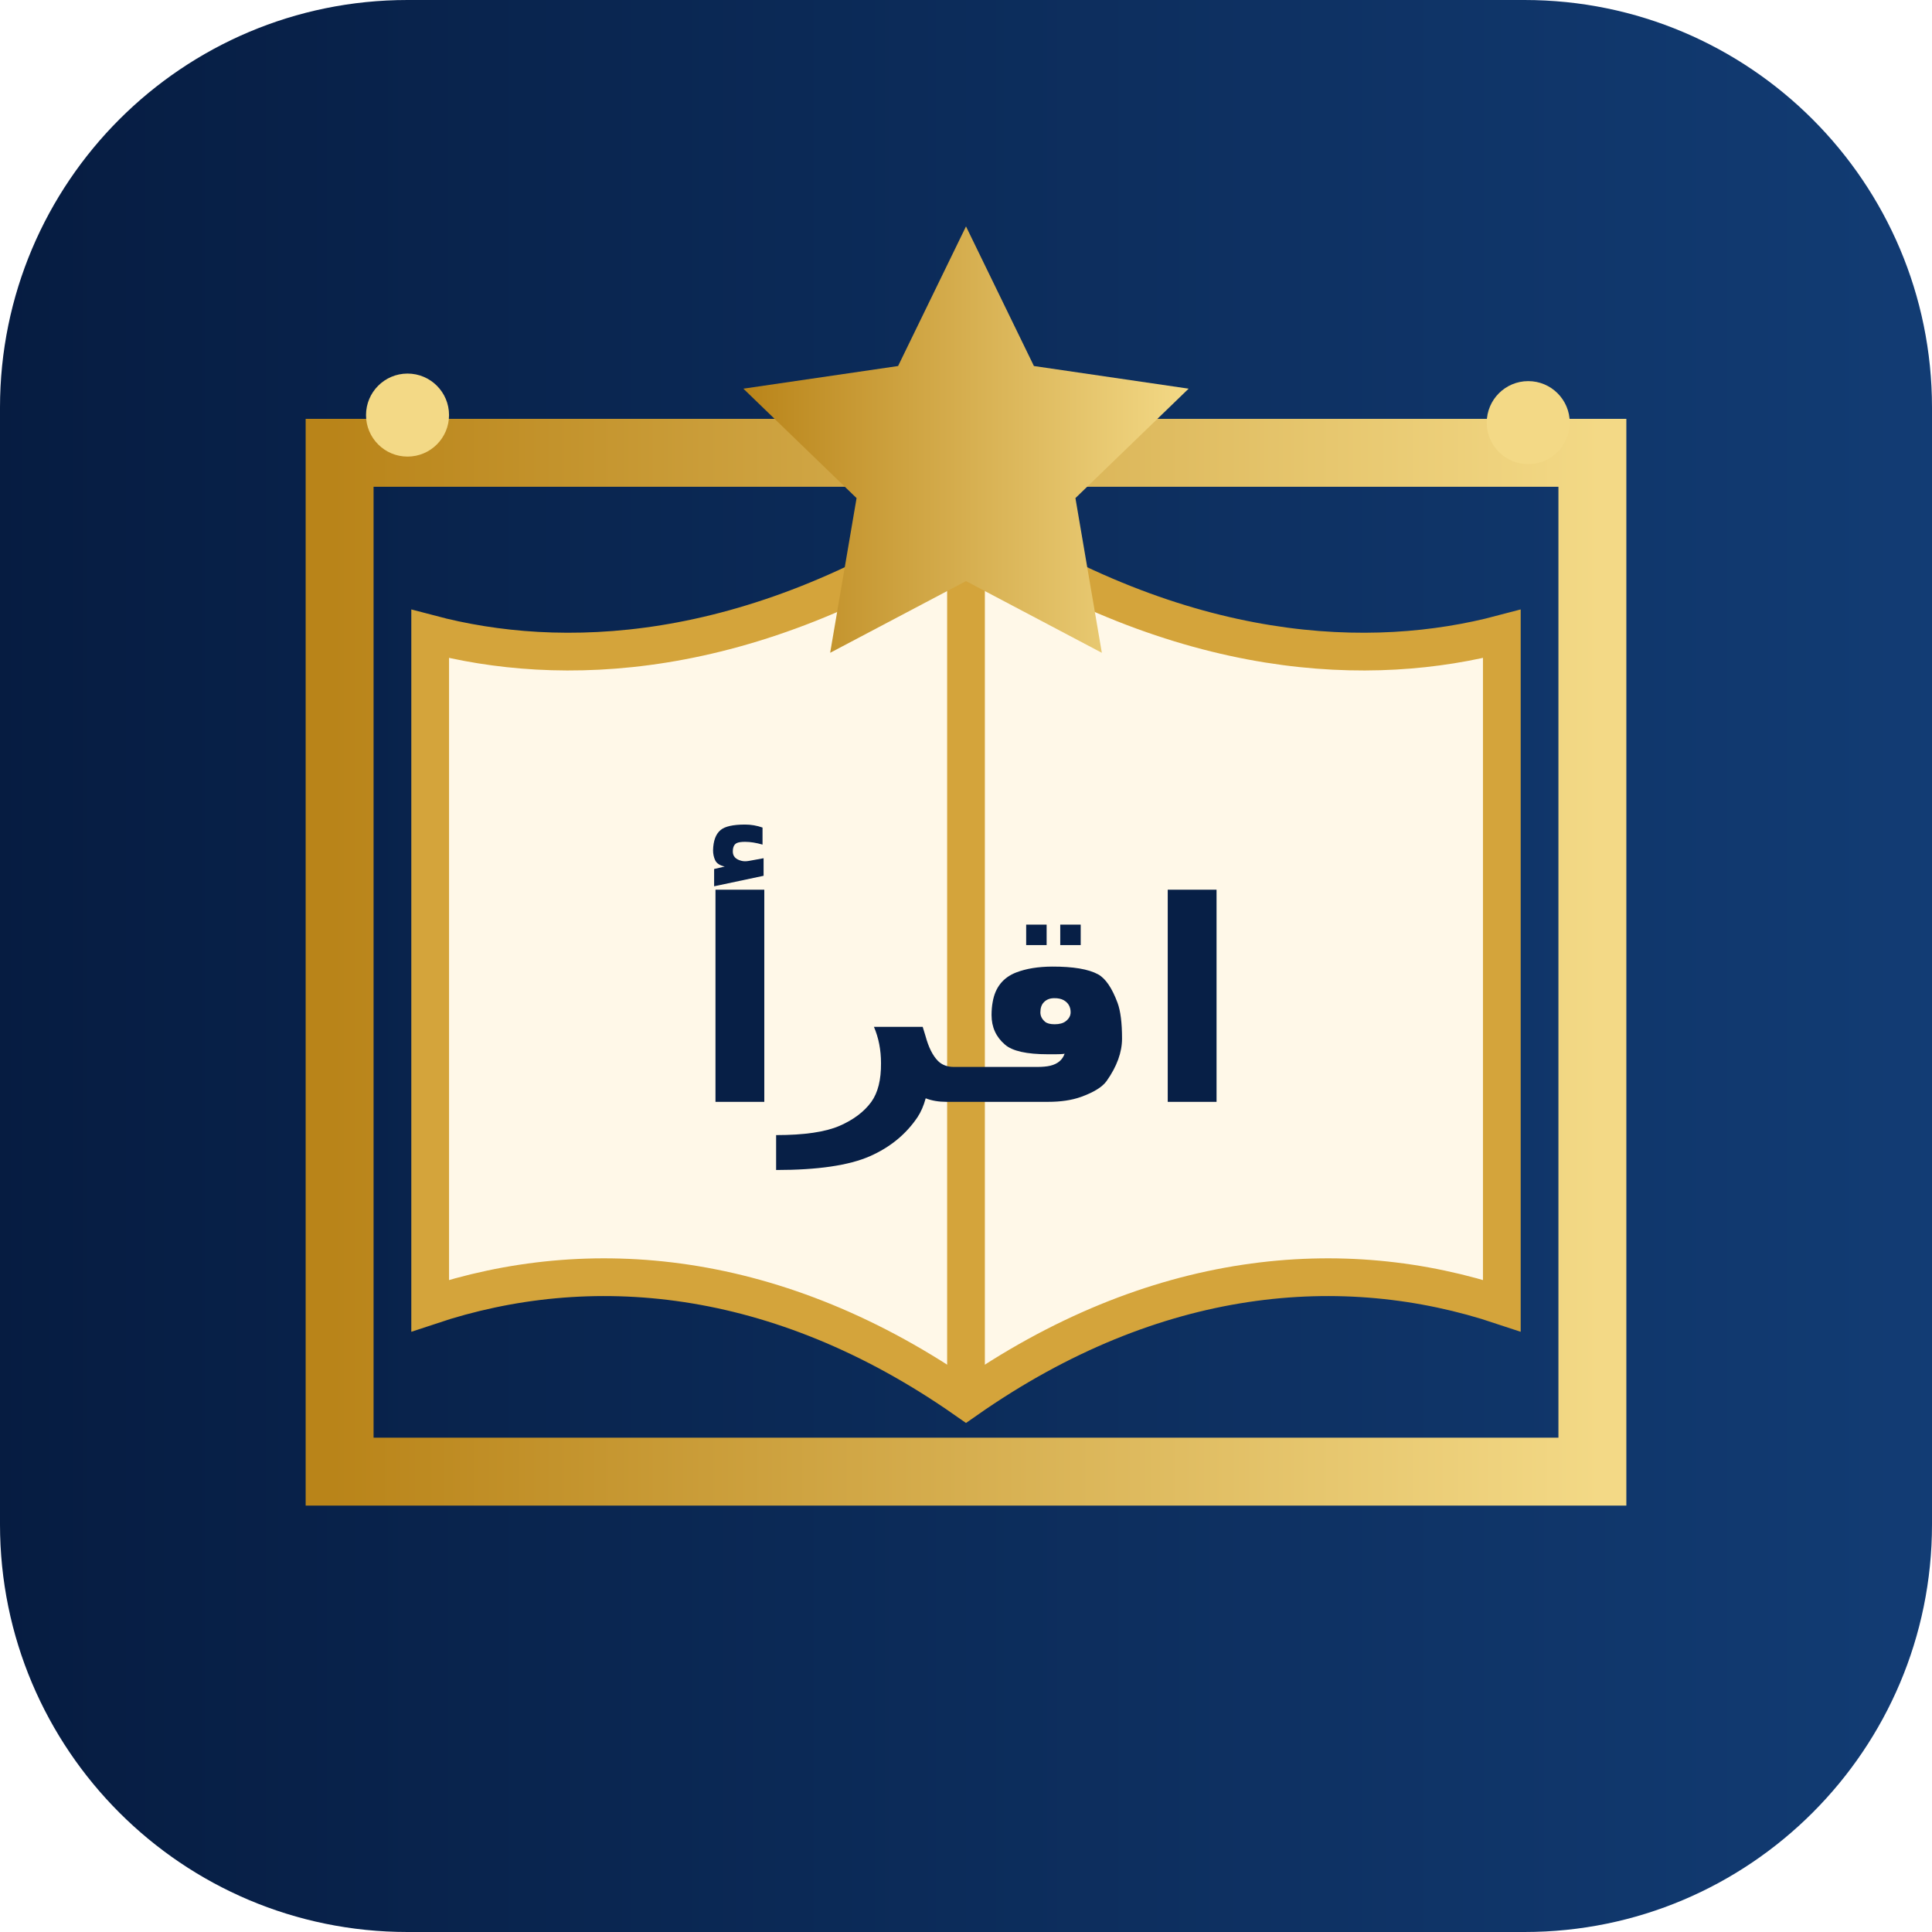
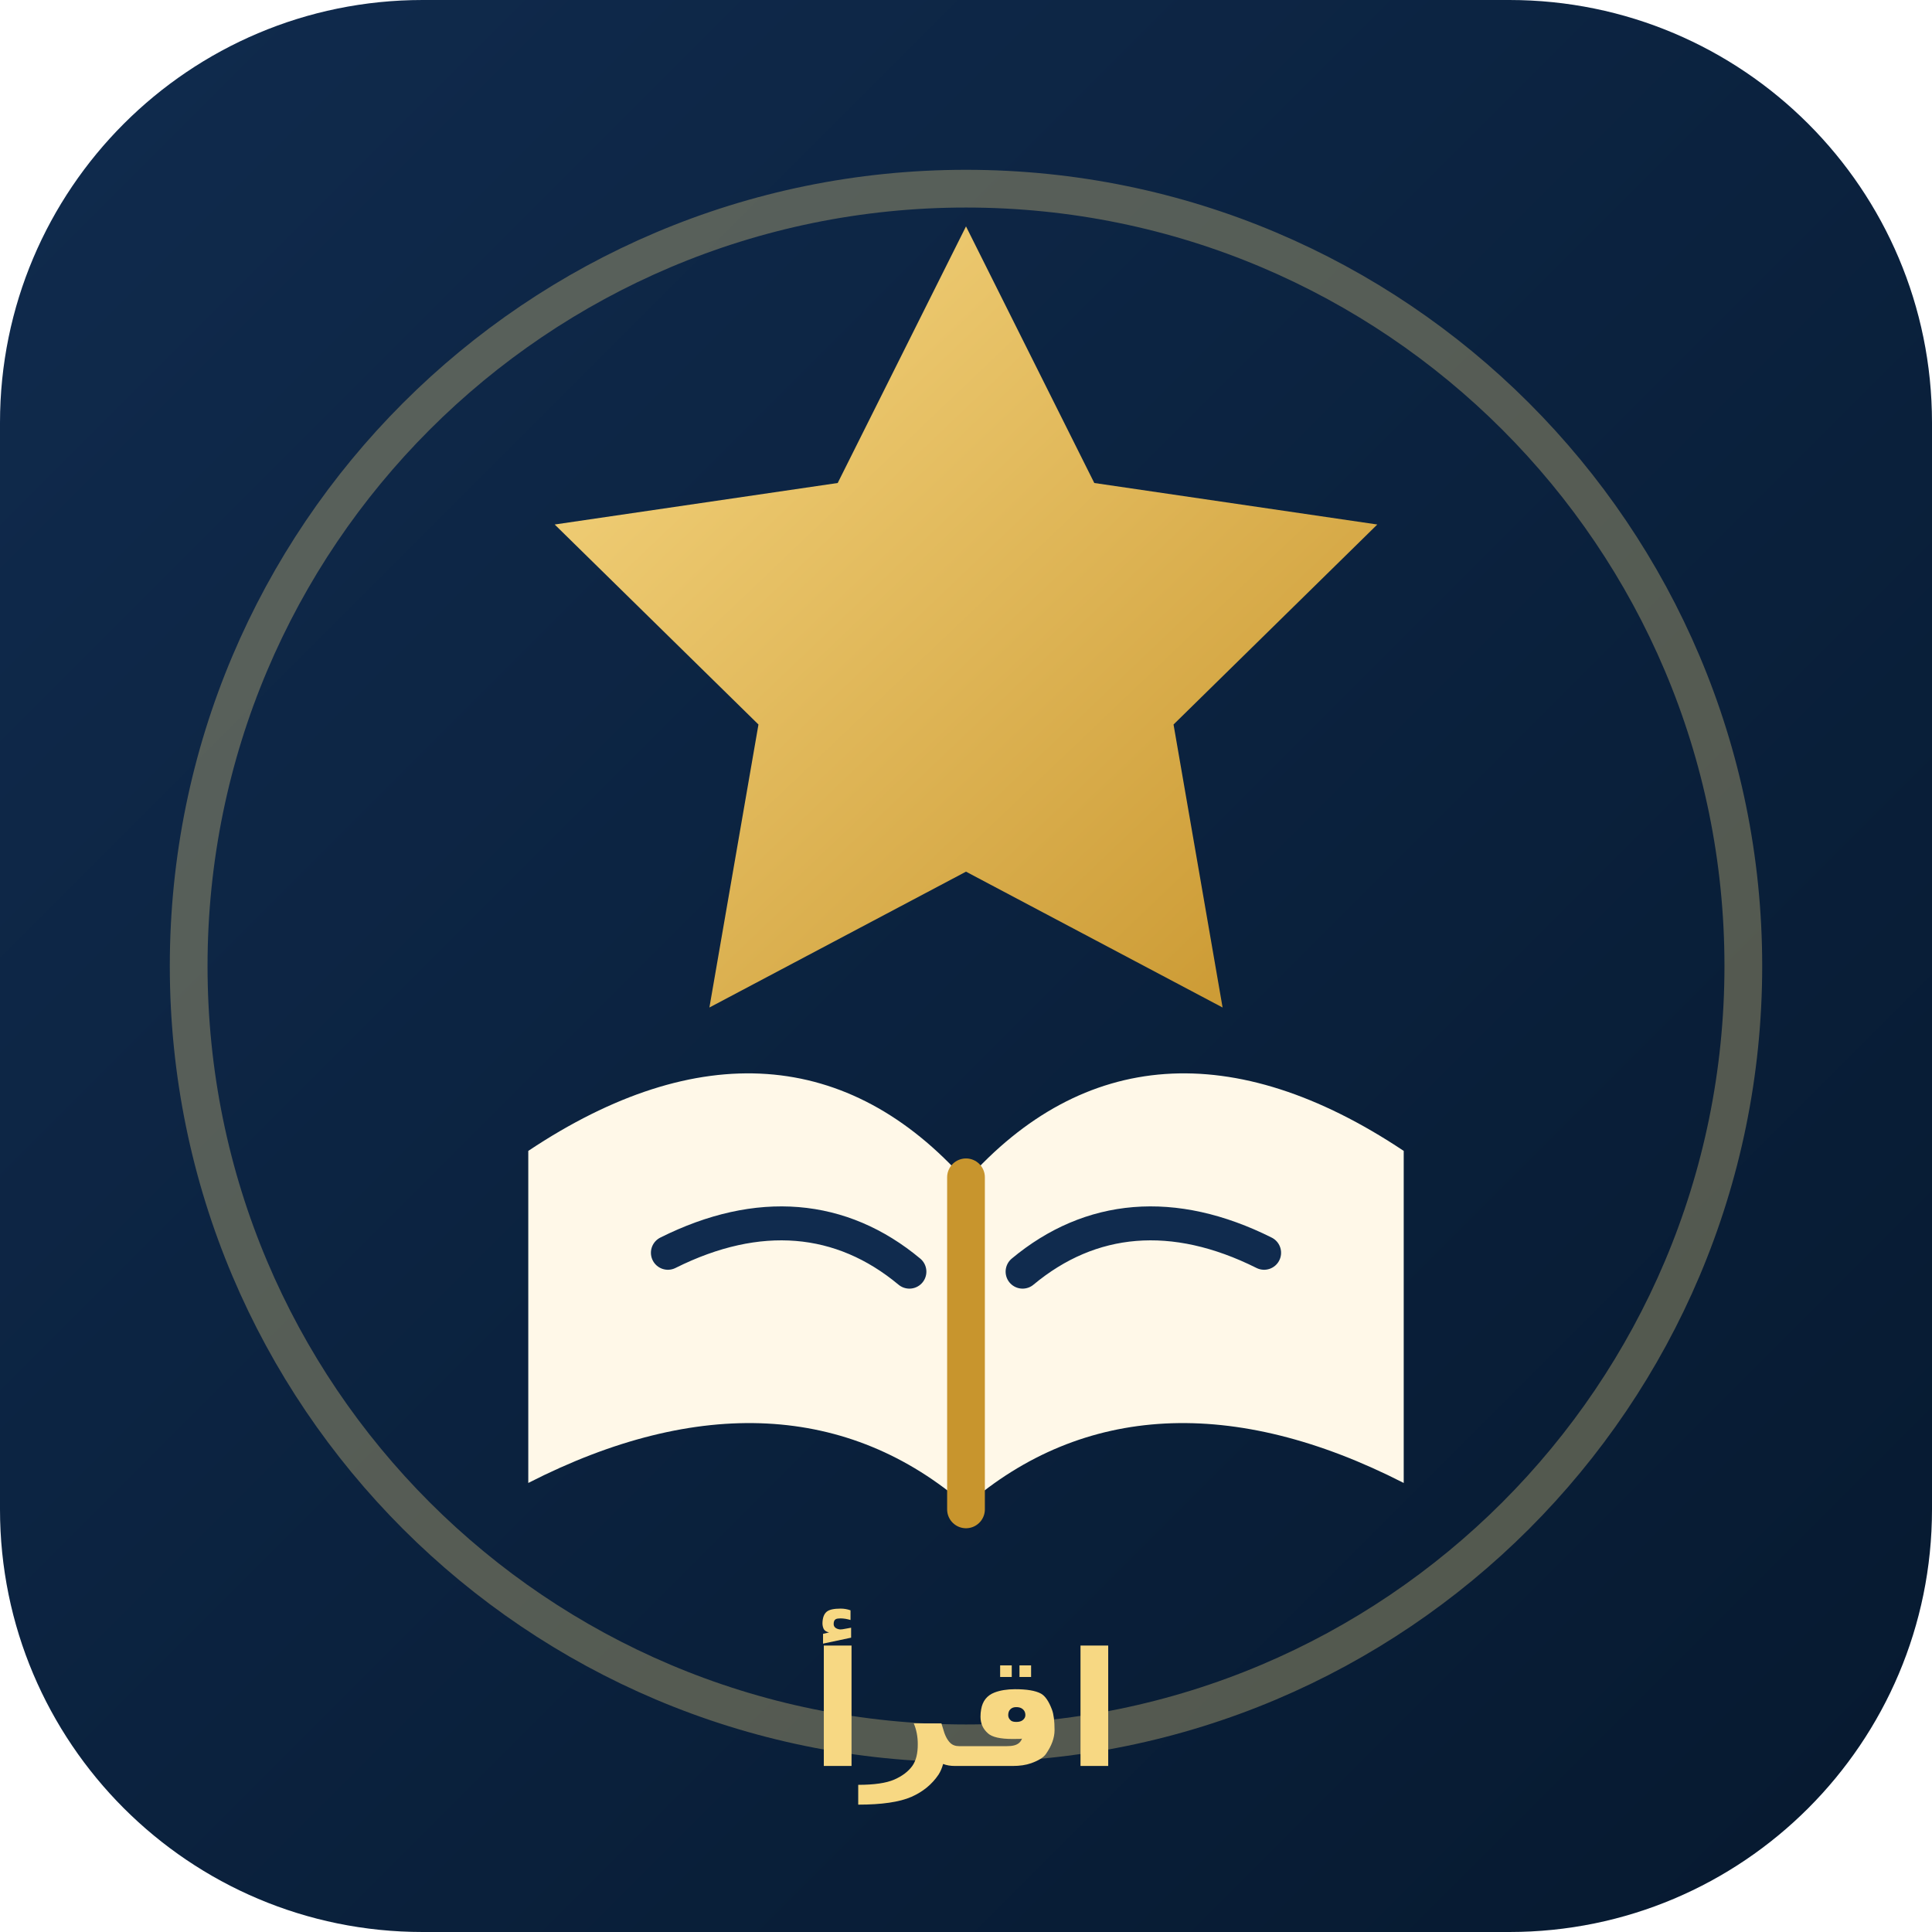
<svg xmlns="http://www.w3.org/2000/svg" viewBox="0 0 512 512">
  <defs>
-     <linearGradient id="g" x1="0" x2="1">
-       <stop stop-color="#061c41" />
-       <stop offset="1" stop-color="#123c74" />
+     <linearGradient id="bg" x1="0" y1="0" x2="1" y2="1">
+       <stop offset="0" stop-color="#102B4E" />
+       <stop offset="1" stop-color="#06192F" />
    </linearGradient>
-     <linearGradient id="gold" x1="0" x2="1">
-       <stop stop-color="#b98419" />
-       <stop offset="1" stop-color="#f3d986" />
+     <linearGradient id="gold" x1="0" y1="0" x2="1" y2="1">
+       <stop offset="0" stop-color="#F7D883" />
+       <stop offset="1" stop-color="#C8952D" />
    </linearGradient>
  </defs>
-   <rect width="512" height="512" rx="108" fill="url(#g)" />
-   <path d="M90 120h332v270H90z" fill="none" stroke="url(#gold)" stroke-width="18" rx="34" />
-   <path d="M256 138c-58 38-108 39-142 30v178c42-14 92-10 142 25 50-35 100-39 142-25V168c-34 9-84 8-142-30z" fill="#fff8e8" stroke="#d4a43b" stroke-width="10" />
-   <path d="M256 138v233" stroke="#d4a43b" stroke-width="10" />
-   <text x="256" y="292" text-anchor="middle" font-size="74" font-weight="700" fill="#071f46" font-family="Arial">اقرأ</text>
-   <circle cx="108" cy="110" r="11" fill="#f3d986" />
-   <circle cx="405" cy="112" r="11" fill="#f3d986" />
-   <path d="M256 60l18 37 41 6-30 29 7 41-36-19-36 19 7-41-30-29 41-6z" fill="url(#gold)" />
+   <rect width="512" height="512" rx="112" fill="url(#bg)" />
+   <circle cx="256" cy="256" r="206" fill="none" stroke="#F7D883" stroke-width="10" opacity=".32" />
+   <path d="M256 60l34 68 75 11-54 53 13 75-68-36-68 36 13-75-54-53 75-11z" fill="url(#gold)" />
+   <path d="M140 305c45-30 85-27 116 8 31-35 71-38 116-8v88c-45-23-85-21-116 6-31-27-71-29-116-6z" fill="#FFF8E8" />
+   <path d="M256 312v88" stroke="#C8952D" stroke-width="10" stroke-linecap="round" />
+   <path d="M177 332c24-12 46-10 64 5M271 337c18-15 40-17 64-5" stroke="#102B4E" stroke-width="9" fill="none" stroke-linecap="round" />
+   <text x="256" y="468" text-anchor="middle" font-family="Arial,Tahoma" font-size="42" font-weight="700" fill="#F7D883">اقرأ</text>
</svg>
